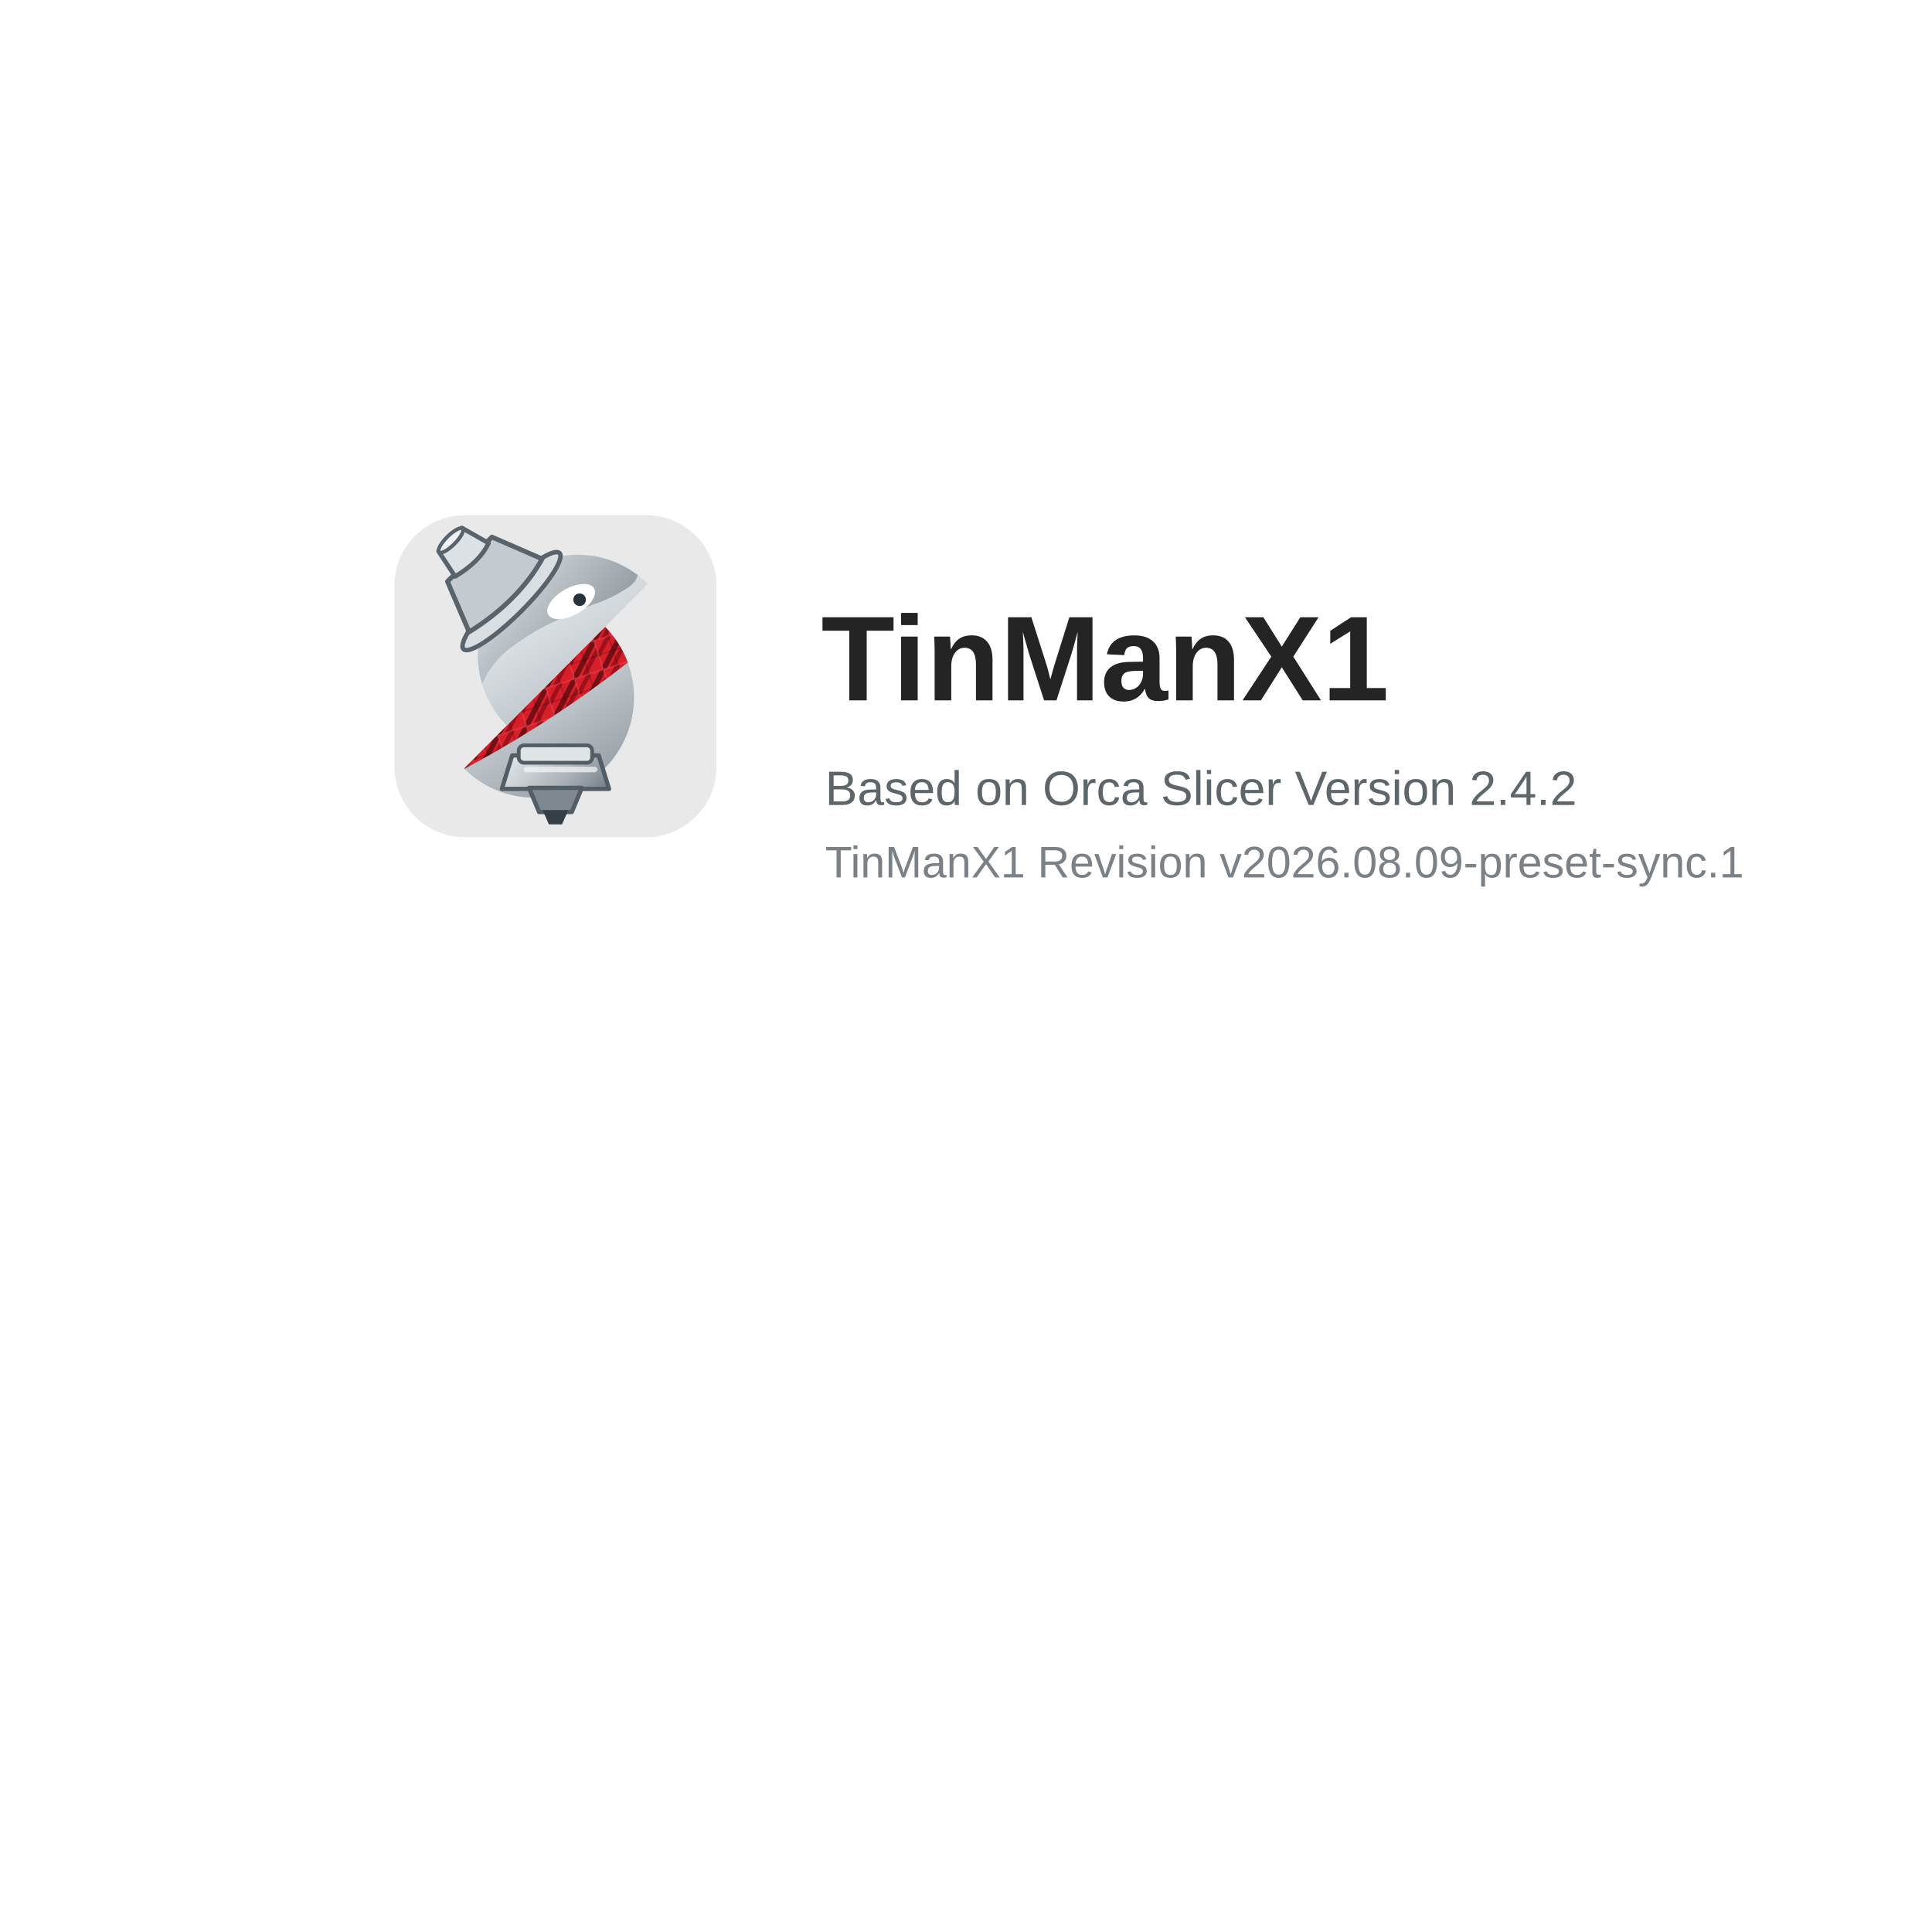
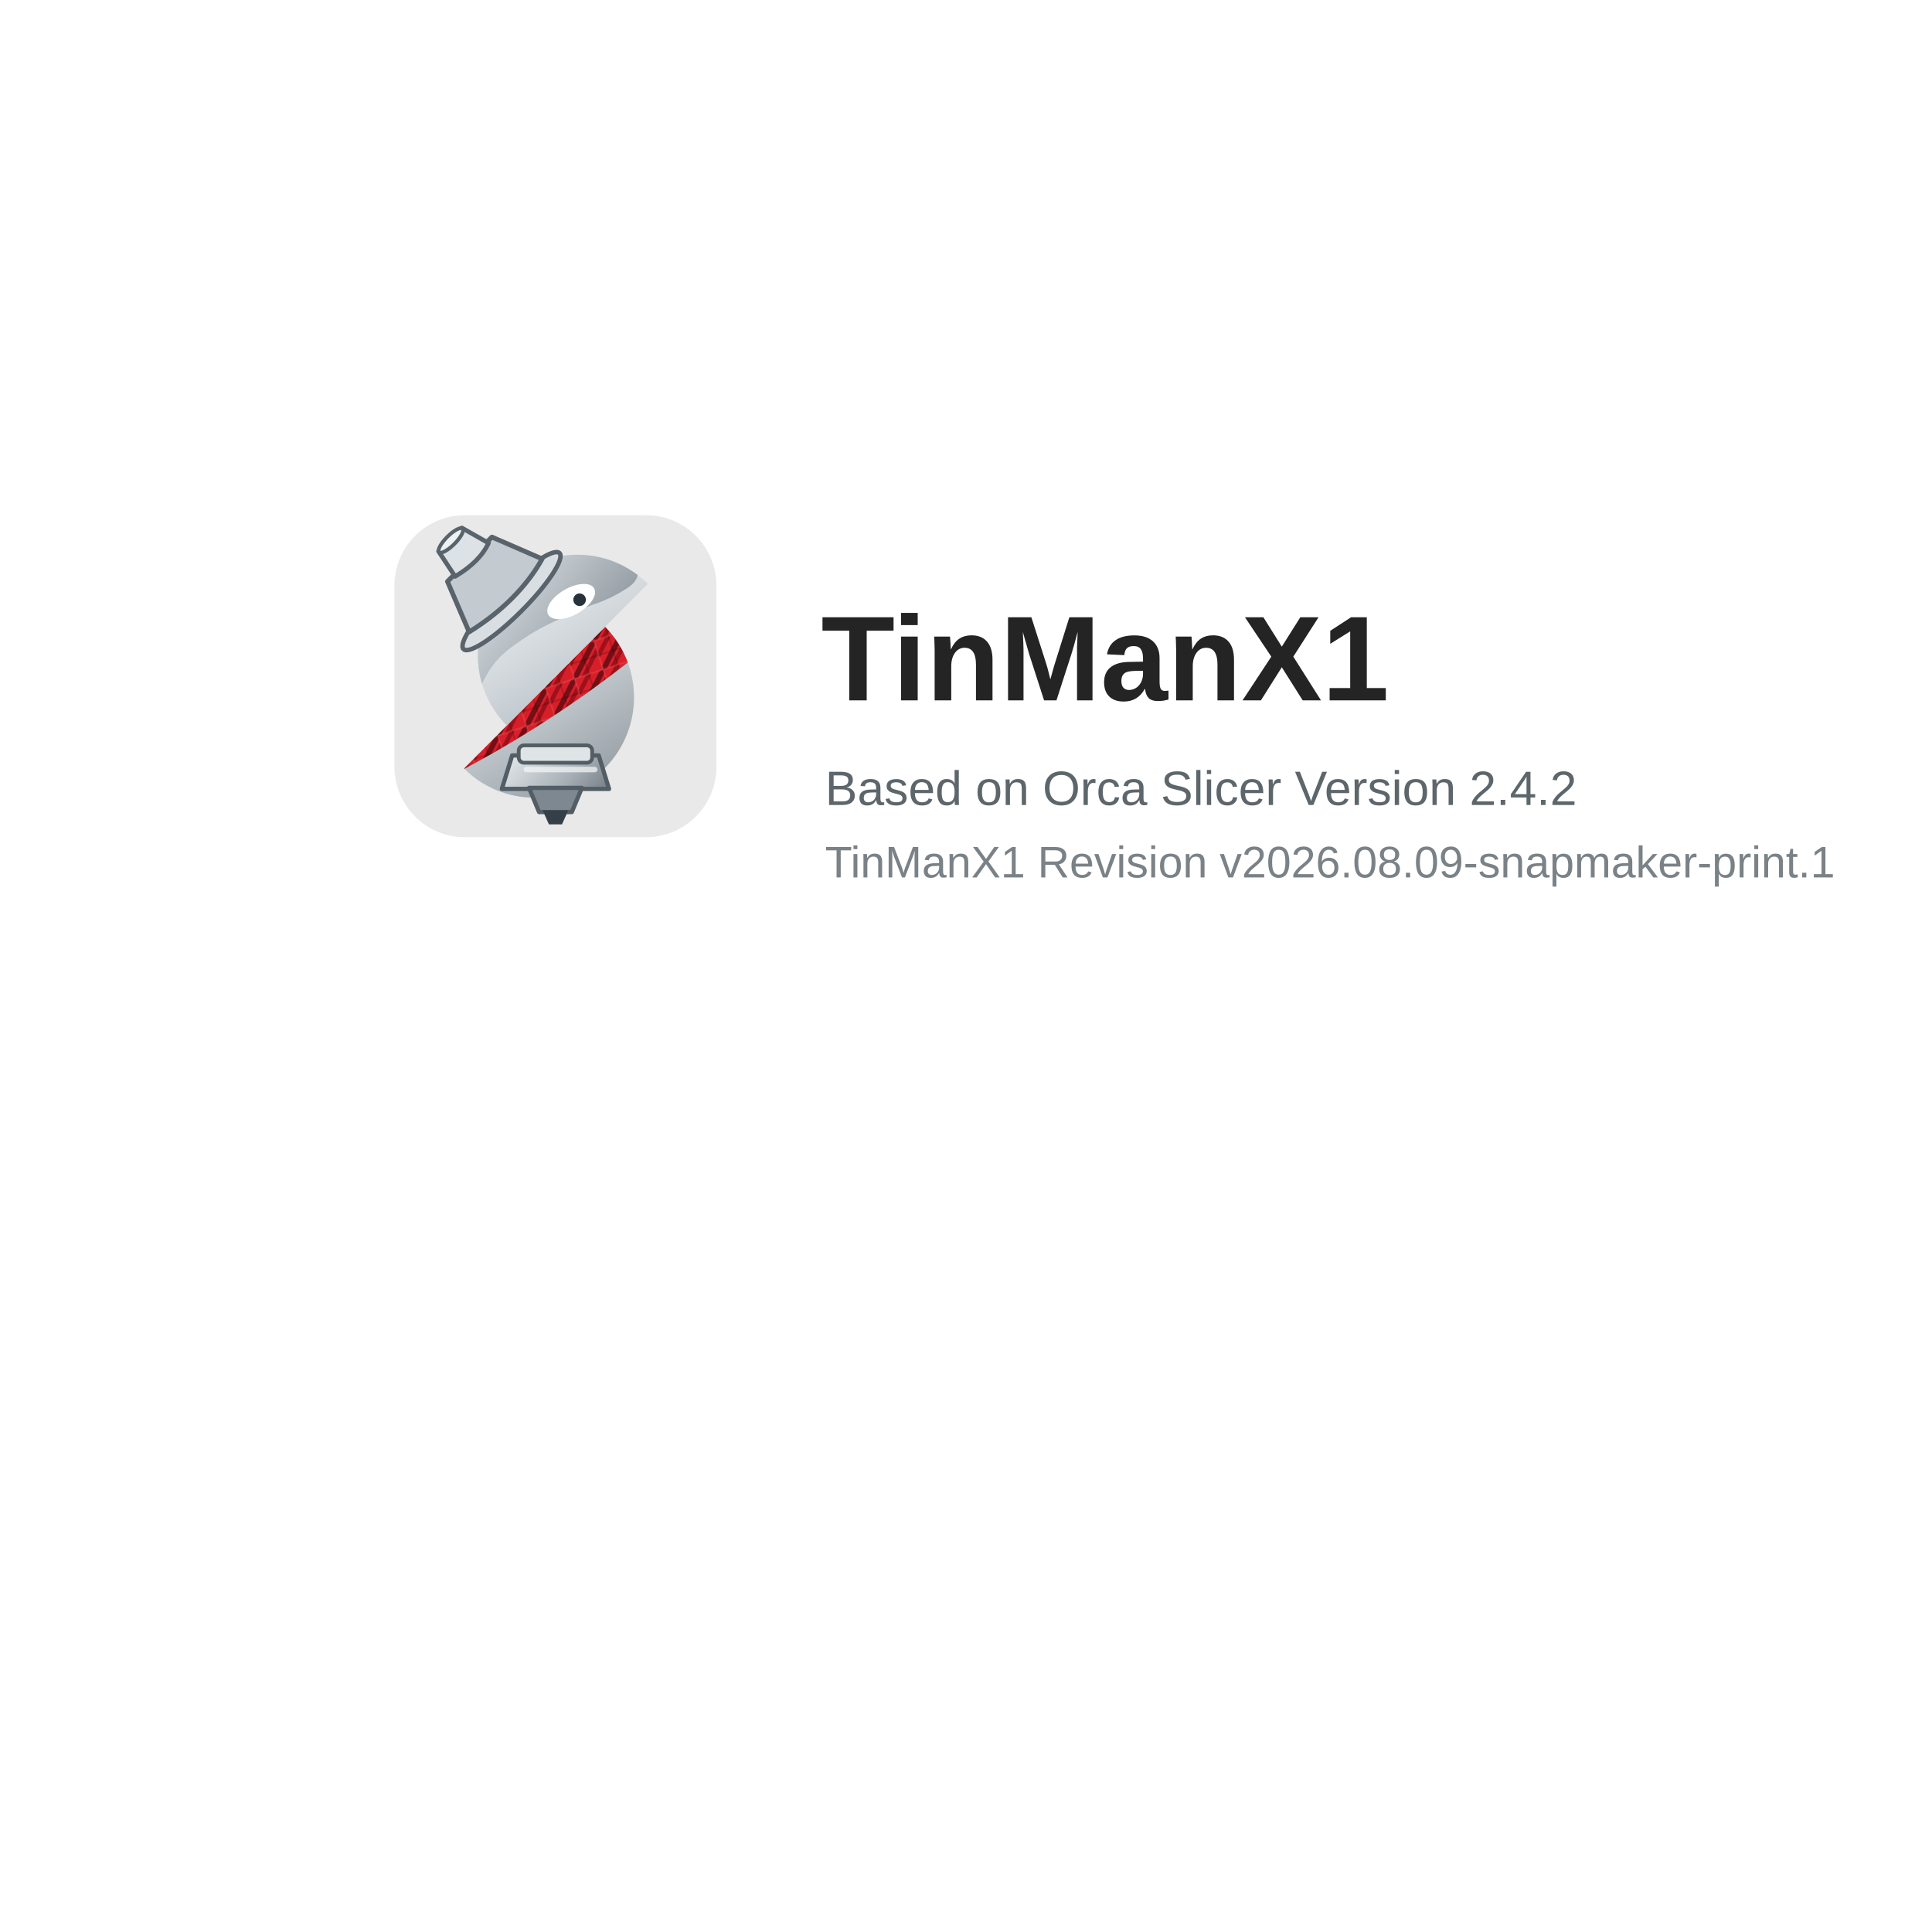
<svg xmlns="http://www.w3.org/2000/svg" width="480" height="480" viewBox="0 0 480 480">
  <defs>
    <linearGradient id="tmxSilver" x1="18" y1="8" x2="47" y2="55" gradientUnits="userSpaceOnUse">
      <stop offset="0" stop-color="#f7f9fa" />
      <stop offset=".52" stop-color="#c7ced3" />
      <stop offset="1" stop-color="#8d969d" />
    </linearGradient>
    <linearGradient id="tmxDarkSilver" x1="19" y1="10" x2="49" y2="35" gradientUnits="userSpaceOnUse">
      <stop offset="0" stop-color="#dce2e6" />
      <stop offset="1" stop-color="#6f7981" />
    </linearGradient>
    <linearGradient id="tmxNozzle" x1="24" y1="43" x2="43" y2="60" gradientUnits="userSpaceOnUse">
      <stop offset="0" stop-color="#eef2f4" />
      <stop offset=".55" stop-color="#a8b0b6" />
      <stop offset="1" stop-color="#59636c" />
    </linearGradient>
    <pattern id="tmxCarbonRed" width="6" height="6" patternUnits="userSpaceOnUse" patternTransform="rotate(-18)">
      <rect width="6" height="6" fill="#D71F2A" />
      <path d="M-2 1 1-2M0 6 6 0M5 8 8 5" fill="none" stroke="#250204" stroke-width="1.05" opacity=".55" />
      <path d="M-2 5 5-2M1 7 7 1" fill="none" stroke="#7c0810" stroke-width=".85" opacity=".62" />
      <path d="M0 0h6v6h-6z" fill="none" stroke="#f06a70" stroke-width=".35" opacity=".28" />
      <path d="M0 3h6M3 0v6" fill="none" stroke="#180102" stroke-width=".28" opacity=".22" />
    </pattern>
  </defs>
  <rect width="480" height="480" fill="#ffffff" />
  <g transform="translate(98 128)">
    <g transform="scale(1.25)">
      <rect width="64" height="64" rx="14" fill="#e9e9e9" />
      <path d="M13.84,50.354a19.7,19.7,0,0,0,13.883,5.79A19.944,19.944,0,0,0,41.858,22.182Z" fill="url(#tmxSilver)" />
      <path d="M41.858,22.181,13.84,50.354l.061.059A220.548,220.548,0,0,0,46.378,29.277a19.964,19.964,0,0,0-4.52-7.1" fill="url(#tmxCarbonRed)" />
      <path d="M36.381,7.856A19.943,19.943,0,0,0,22.327,41.818L50.345,13.646a19.693,19.693,0,0,0-13.964-5.79" fill="url(#tmxSilver)" />
      <path d="M36.381,7.856A19.636,19.636,0,0,0,26.04,10.782a22.742,22.742,0,0,0-5.91-.745,23.084,23.084,0,0,0-9.477,2.124.632.632,0,0,0,.129,1.191,13.52,13.52,0,0,1,8.069,5.137A20.06,20.06,0,0,0,17.41,33.534a19.873,19.873,0,0,1,2-3.488c1.819-2.5,3.743-3.8,6.585-5.723,2.093-1.416,5-3.077,13.359-6.512a28.421,28.421,0,0,0,6.12-2.821c1.4-.831,2.461-1.615,2.8-2.842.024-.086.045-.172.065-.256A19.655,19.655,0,0,0,36.381,7.856" fill="url(#tmxDarkSilver)" />
      <path d="M39.69,14.551c.727,1.285-.728,3.495-3.249,4.937s-5.154,1.569-5.88.284.727-3.495,3.248-4.937,5.154-1.569,5.881-.284" fill="#fff" />
      <circle cx="36.8" cy="16.8" r="1.25" fill="#28323a" />
      <g transform="translate(-17 1) rotate(-45 34.2 12.5) scale(1.05)">
        <ellipse cx="34.25" cy="18.4" rx="12.85" ry="2.65" fill="#d9dee2" stroke="#59636c" stroke-width=".85" />
        <path d="M28.3,7.2h11.9l3.8,9.65c-5.75,1.65-12.65,1.65-19.55,0Z" fill="#c3cbd0" stroke="#59636c" stroke-width=".9" stroke-linejoin="round" />
        <path d="M31.15,1.95h6.25l1.55,5.6c-2.45.9-5.4.9-8.95,0Z" fill="#dce2e6" stroke="#59636c" stroke-width=".85" stroke-linejoin="round" />
        <ellipse cx="34.25" cy="2.15" rx="3.15" ry=".95" fill="#eef2f4" stroke="#59636c" stroke-width=".7" />
      </g>
      <path d="M23.4,47.75h17.2l2.05,6.65H21.35Z" fill="url(#tmxNozzle)" stroke="#525d65" stroke-width=".85" stroke-linejoin="round" />
      <path d="M26.75,54.2h10.5l-2,4.8h-6.5Z" fill="#7e8890" stroke="#525d65" stroke-width=".85" stroke-linejoin="round" />
      <path d="M29.45,58.65h5.1l-1.25,2.8h-2.6Z" fill="#353f47" />
      <rect x="24.7" y="45.75" width="14.6" height="3.45" rx="1.05" fill="#dfe4e7" stroke="#525d65" stroke-width=".75" />
      <path d="M26.25,50.55h13.55" fill="none" stroke="#f4f6f7" stroke-width="1.1" stroke-linecap="round" opacity=".72" />
    </g>
    <text x="106" y="46" font-family="Arial, Helvetica, sans-serif" font-size="30" font-weight="700" fill="#242424">TinManX1</text>
    <text x="107" y="72" font-family="Arial, Helvetica, sans-serif" font-size="12" fill="#5d666b">Based on Orca Slicer Version 2.4.2</text>
-     <text x="107" y="90" font-family="Arial, Helvetica, sans-serif" font-size="11" fill="#7a8287">TinManX1 Revision v2026.08.09-preset-sync.1</text>
+     <text x="107" y="90" font-family="Arial, Helvetica, sans-serif" font-size="11" fill="#7a8287">TinManX1 Revision v2026.08.09-snapmaker-print.1</text>
  </g>
</svg>
